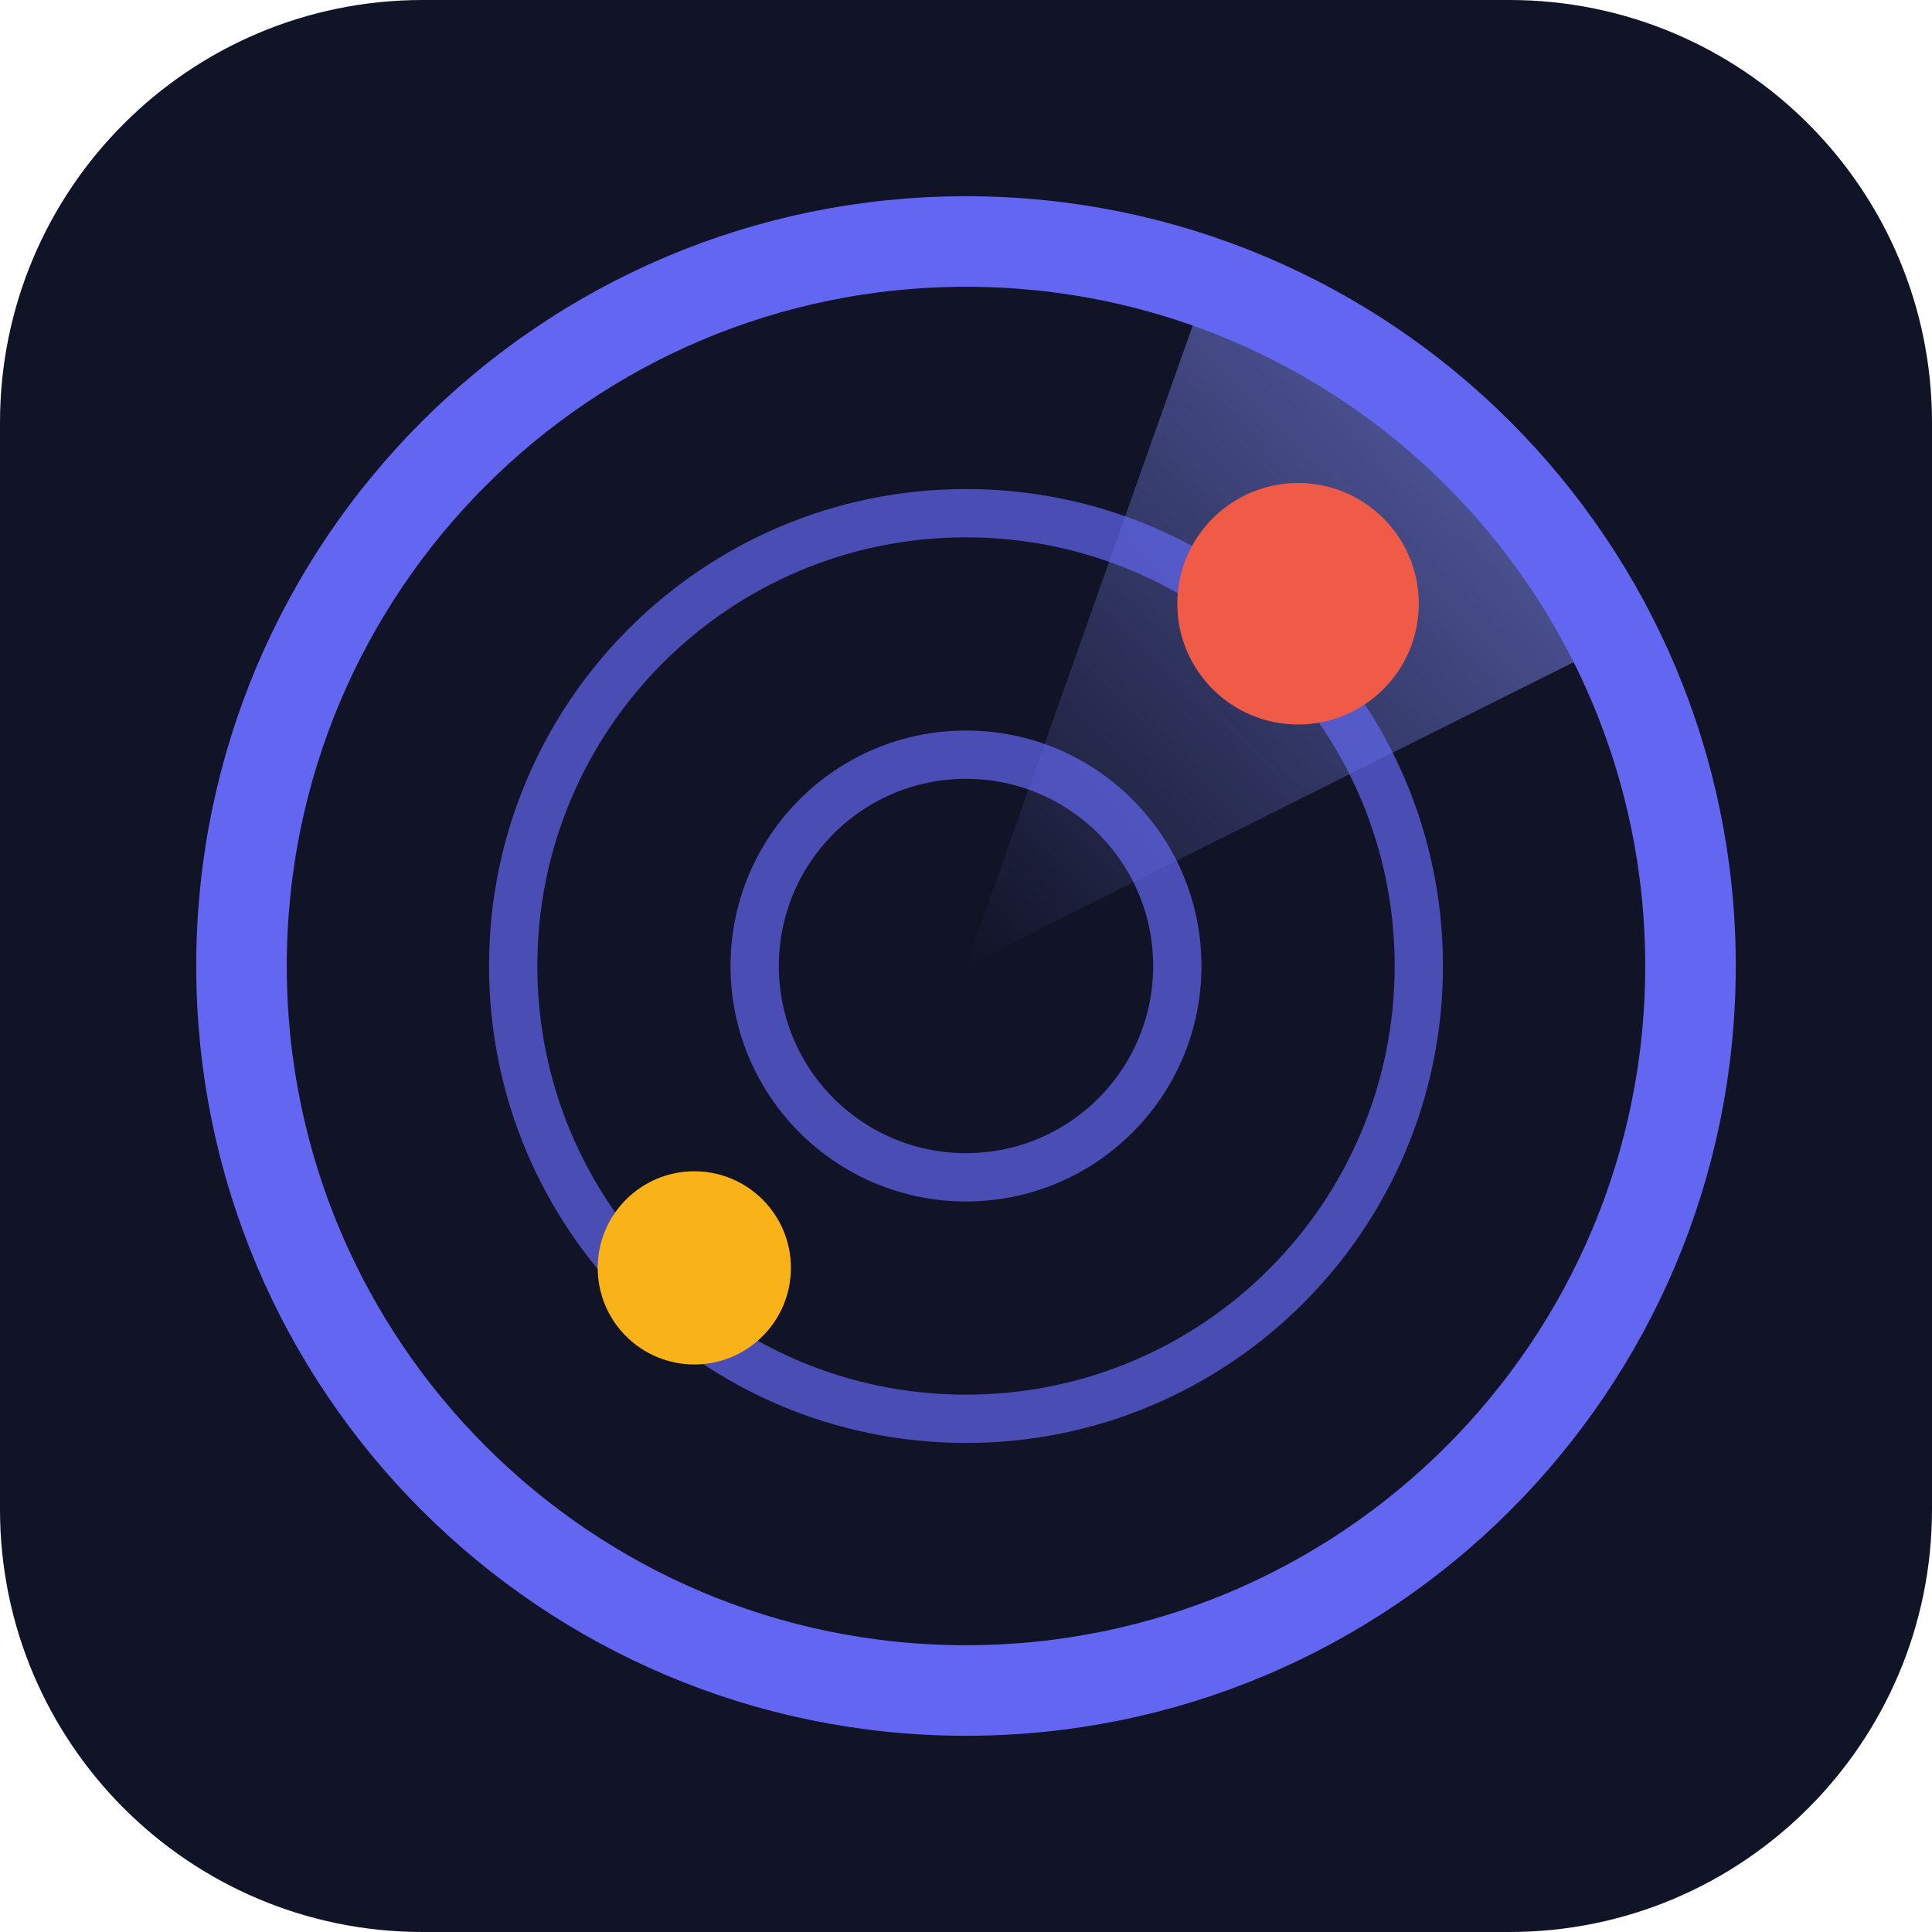
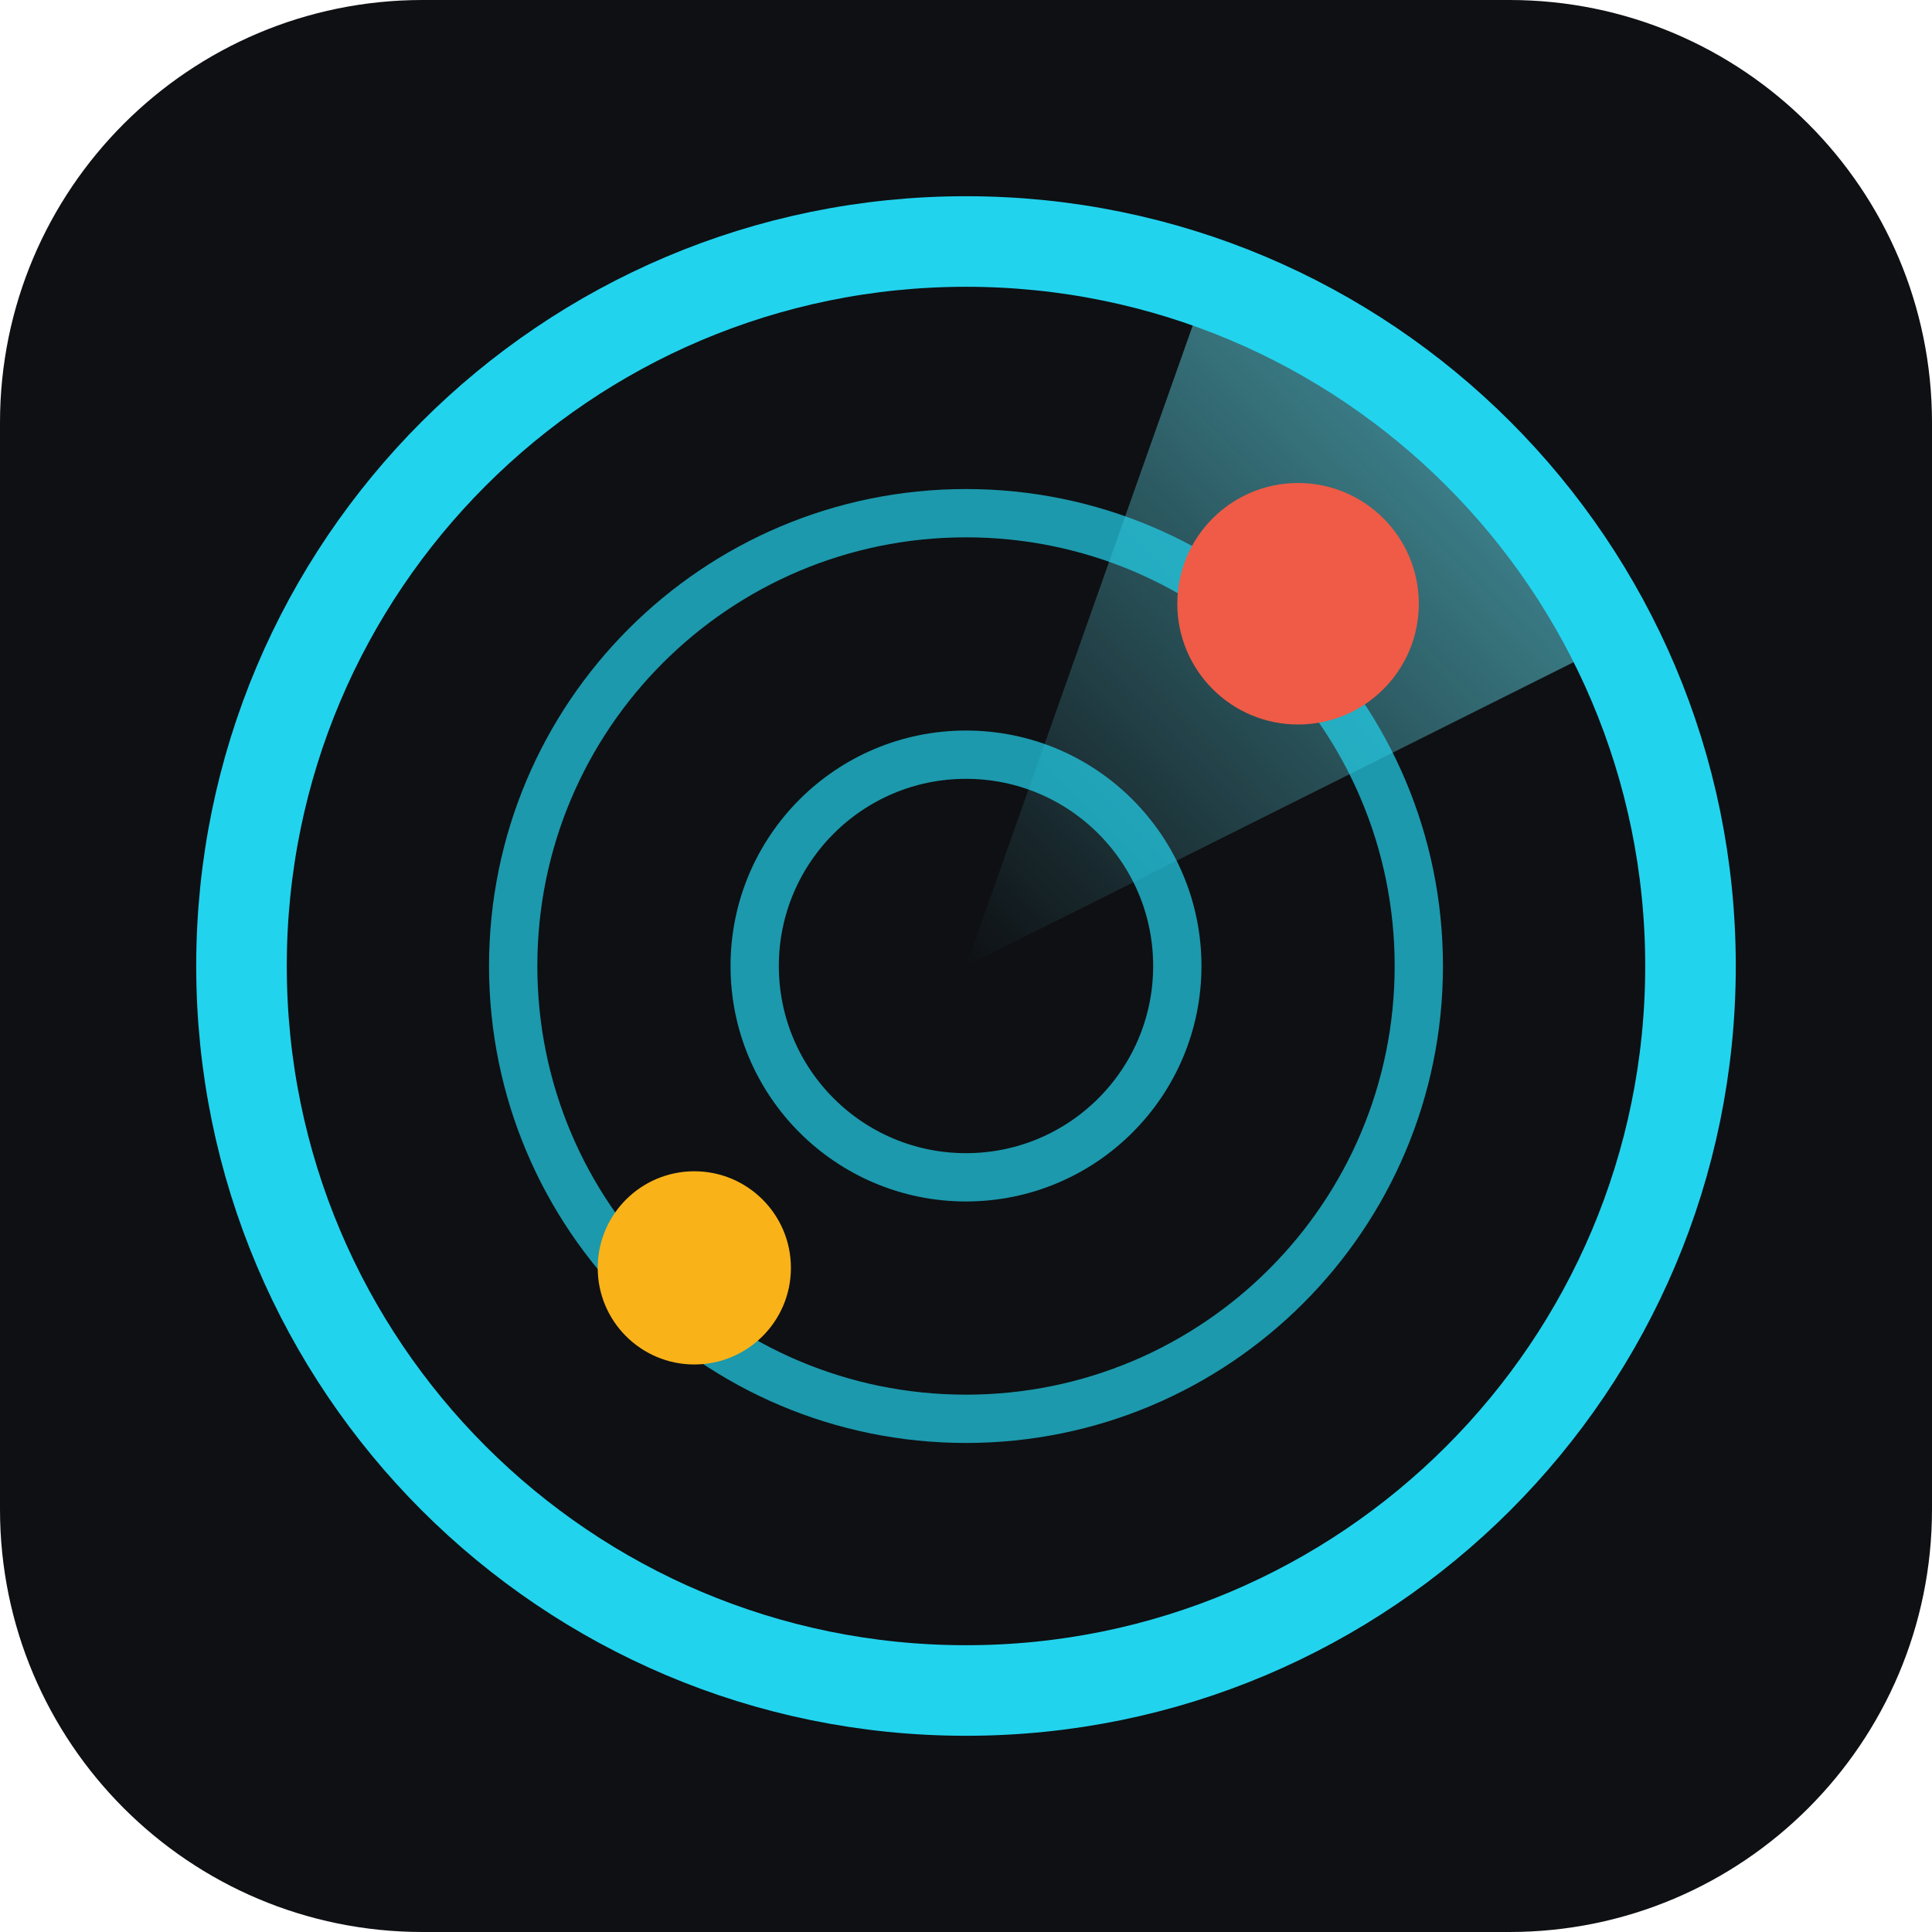
<svg xmlns="http://www.w3.org/2000/svg" viewBox="0 0 64 64">
  <defs>
    <linearGradient id="s" x1="0" y1="1" x2="1" y2="0">
-       <stop offset="0" stop-color="#818cf8" stop-opacity="0" />
-       <stop offset="1" stop-color="#818cf8" stop-opacity=".7" />
+       <stop offset="0" stop-color="#67e8f9" stop-opacity="0" />
+       <stop offset="1" stop-color="#67e8f9" stop-opacity=".7" />
    </linearGradient>
  </defs>
-   <rect width="64" height="64" rx="14" fill="#111326" />
+   <rect width="64" height="64" rx="14" fill="#0e1013" />
  <path d="M32 32 L54 21 A24 24 0 0 0 40 9.4 Z" fill="url(#s)" />
-   <circle cx="32" cy="32" r="24" fill="none" stroke="#6366f1" stroke-width="3" />
-   <circle cx="32" cy="32" r="15" fill="none" stroke="#6366f1" stroke-width="1.6" opacity=".7" />
-   <circle cx="32" cy="32" r="7" fill="none" stroke="#6366f1" stroke-width="1.6" opacity=".7" />
+   <circle cx="32" cy="32" r="24" fill="none" stroke="#22d3ee" stroke-width="3" />
+   <circle cx="32" cy="32" r="15" fill="none" stroke="#22d3ee" stroke-width="1.6" opacity=".7" />
+   <circle cx="32" cy="32" r="7" fill="none" stroke="#22d3ee" stroke-width="1.6" opacity=".7" />
  <circle cx="43" cy="20" r="4" fill="#ef5b46" />
  <circle cx="23" cy="42" r="3.2" fill="#fab219" />
</svg>
